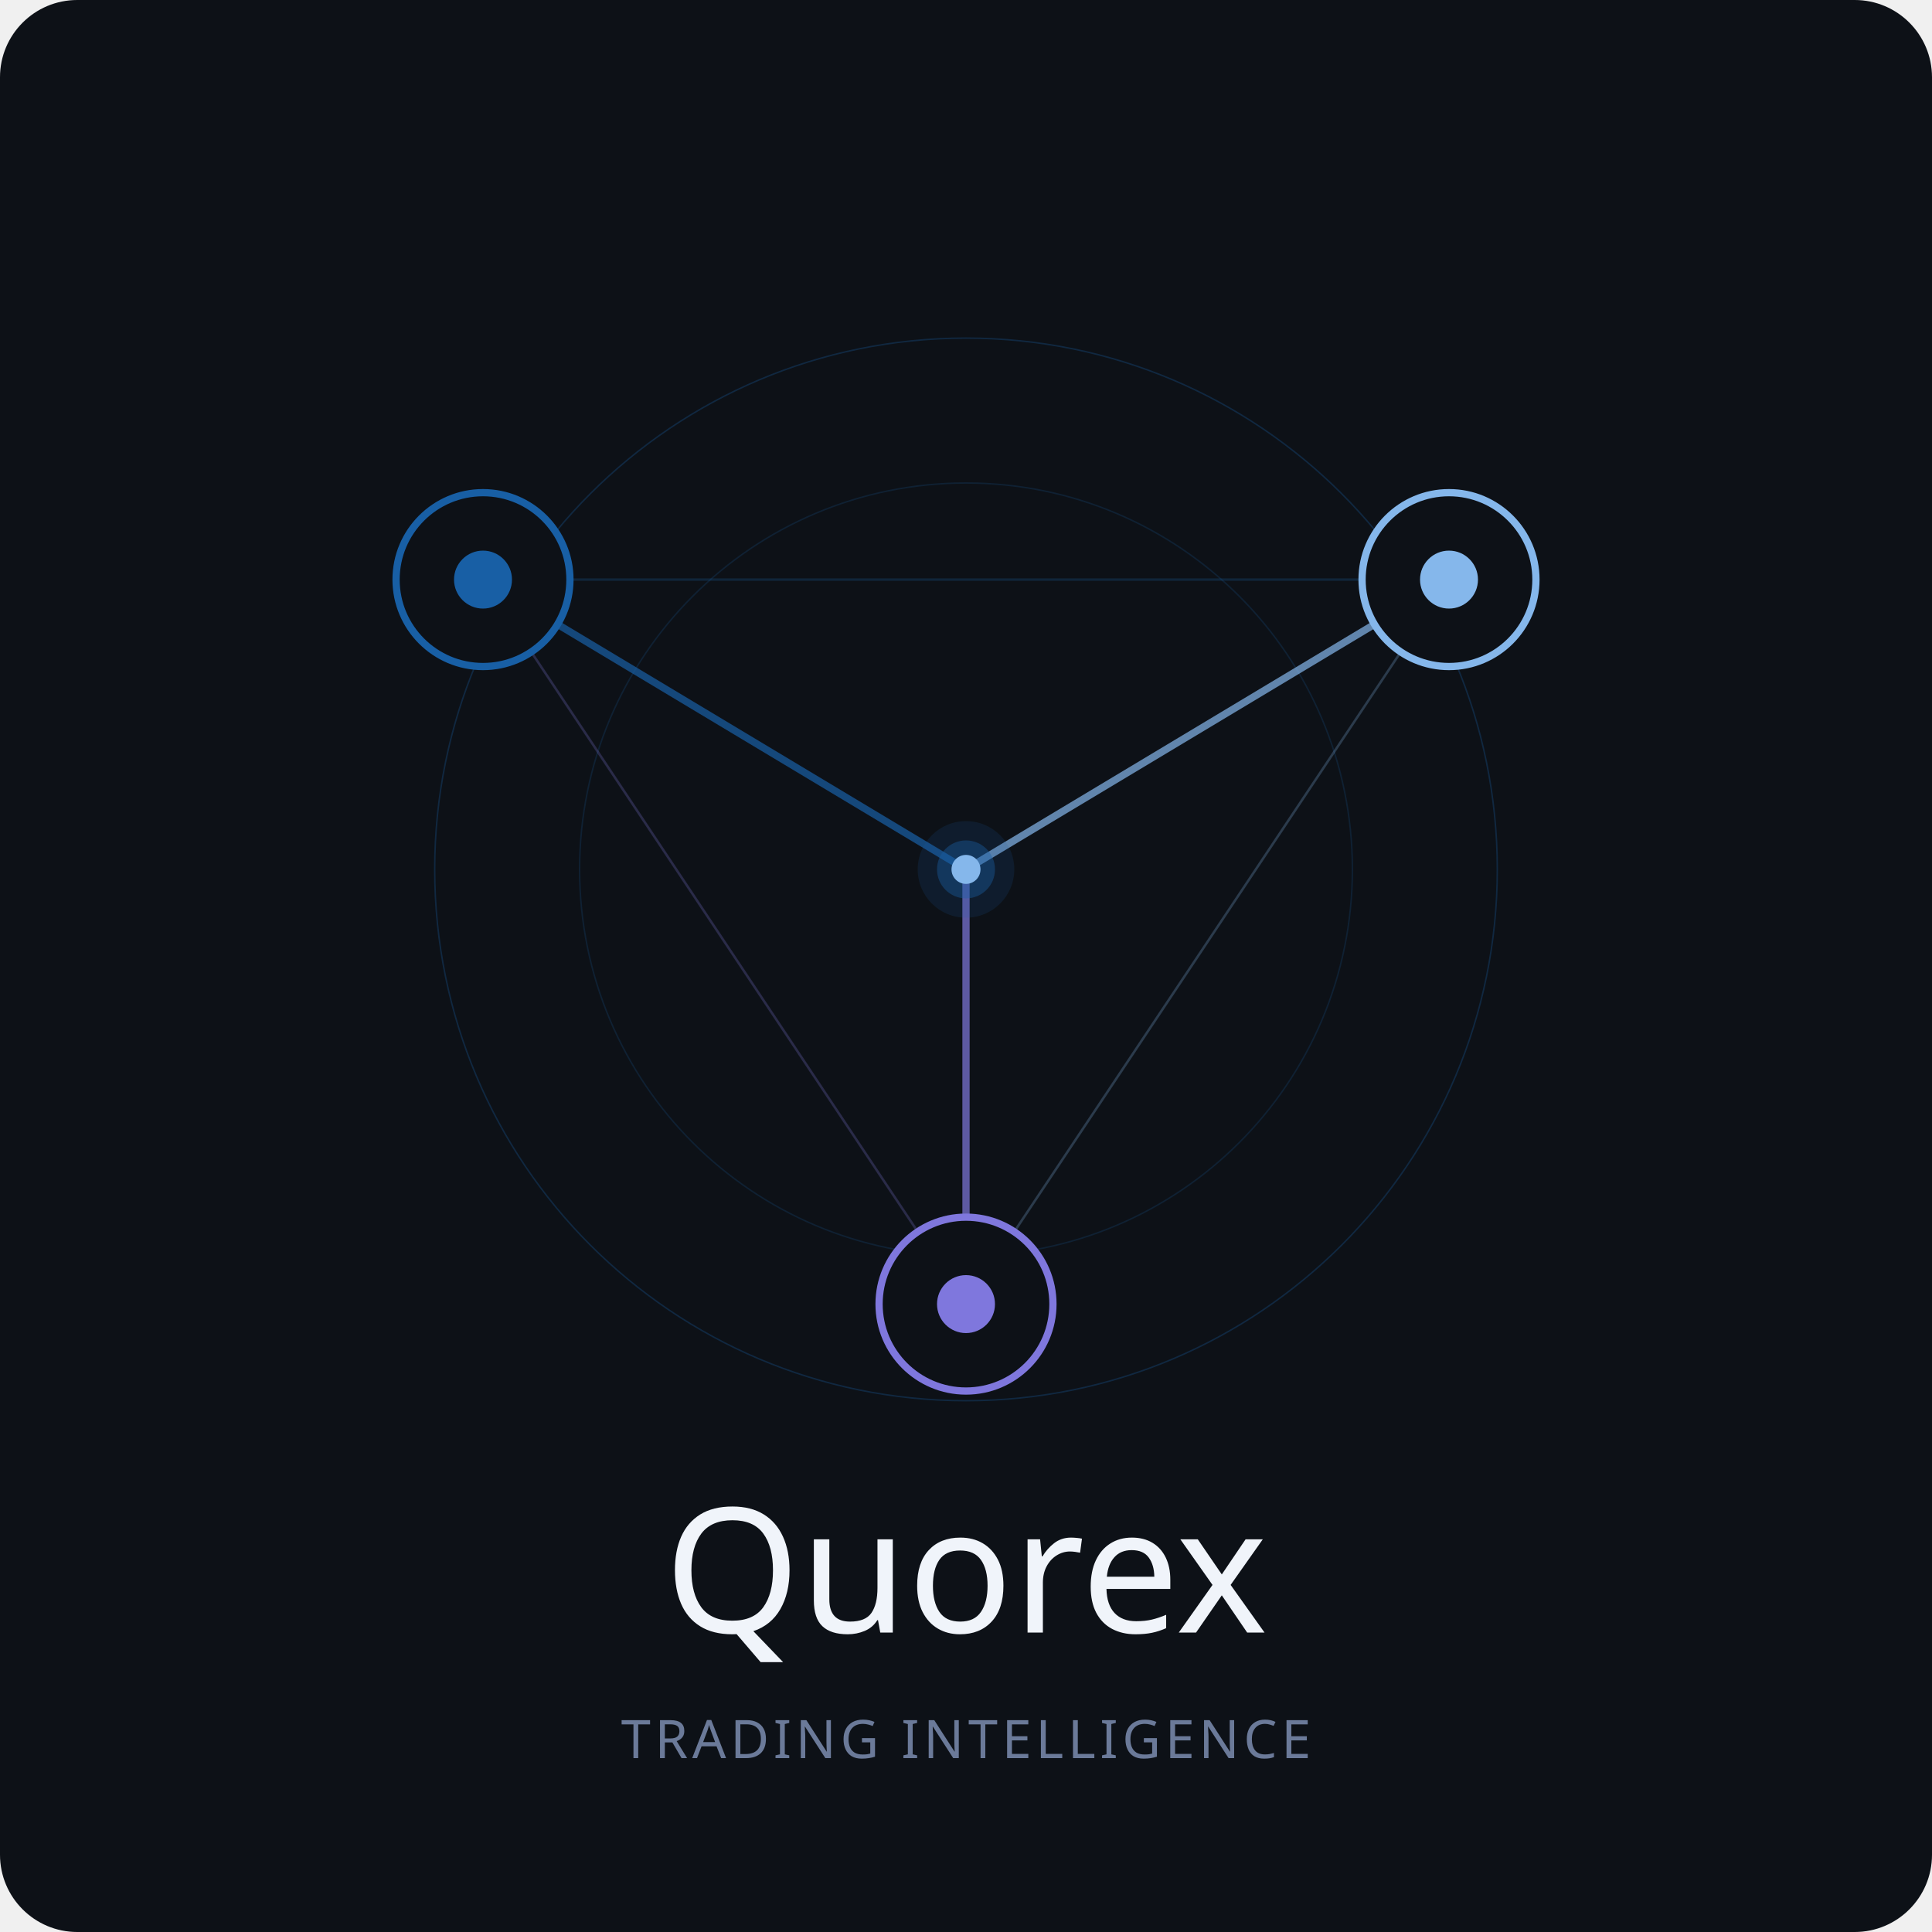
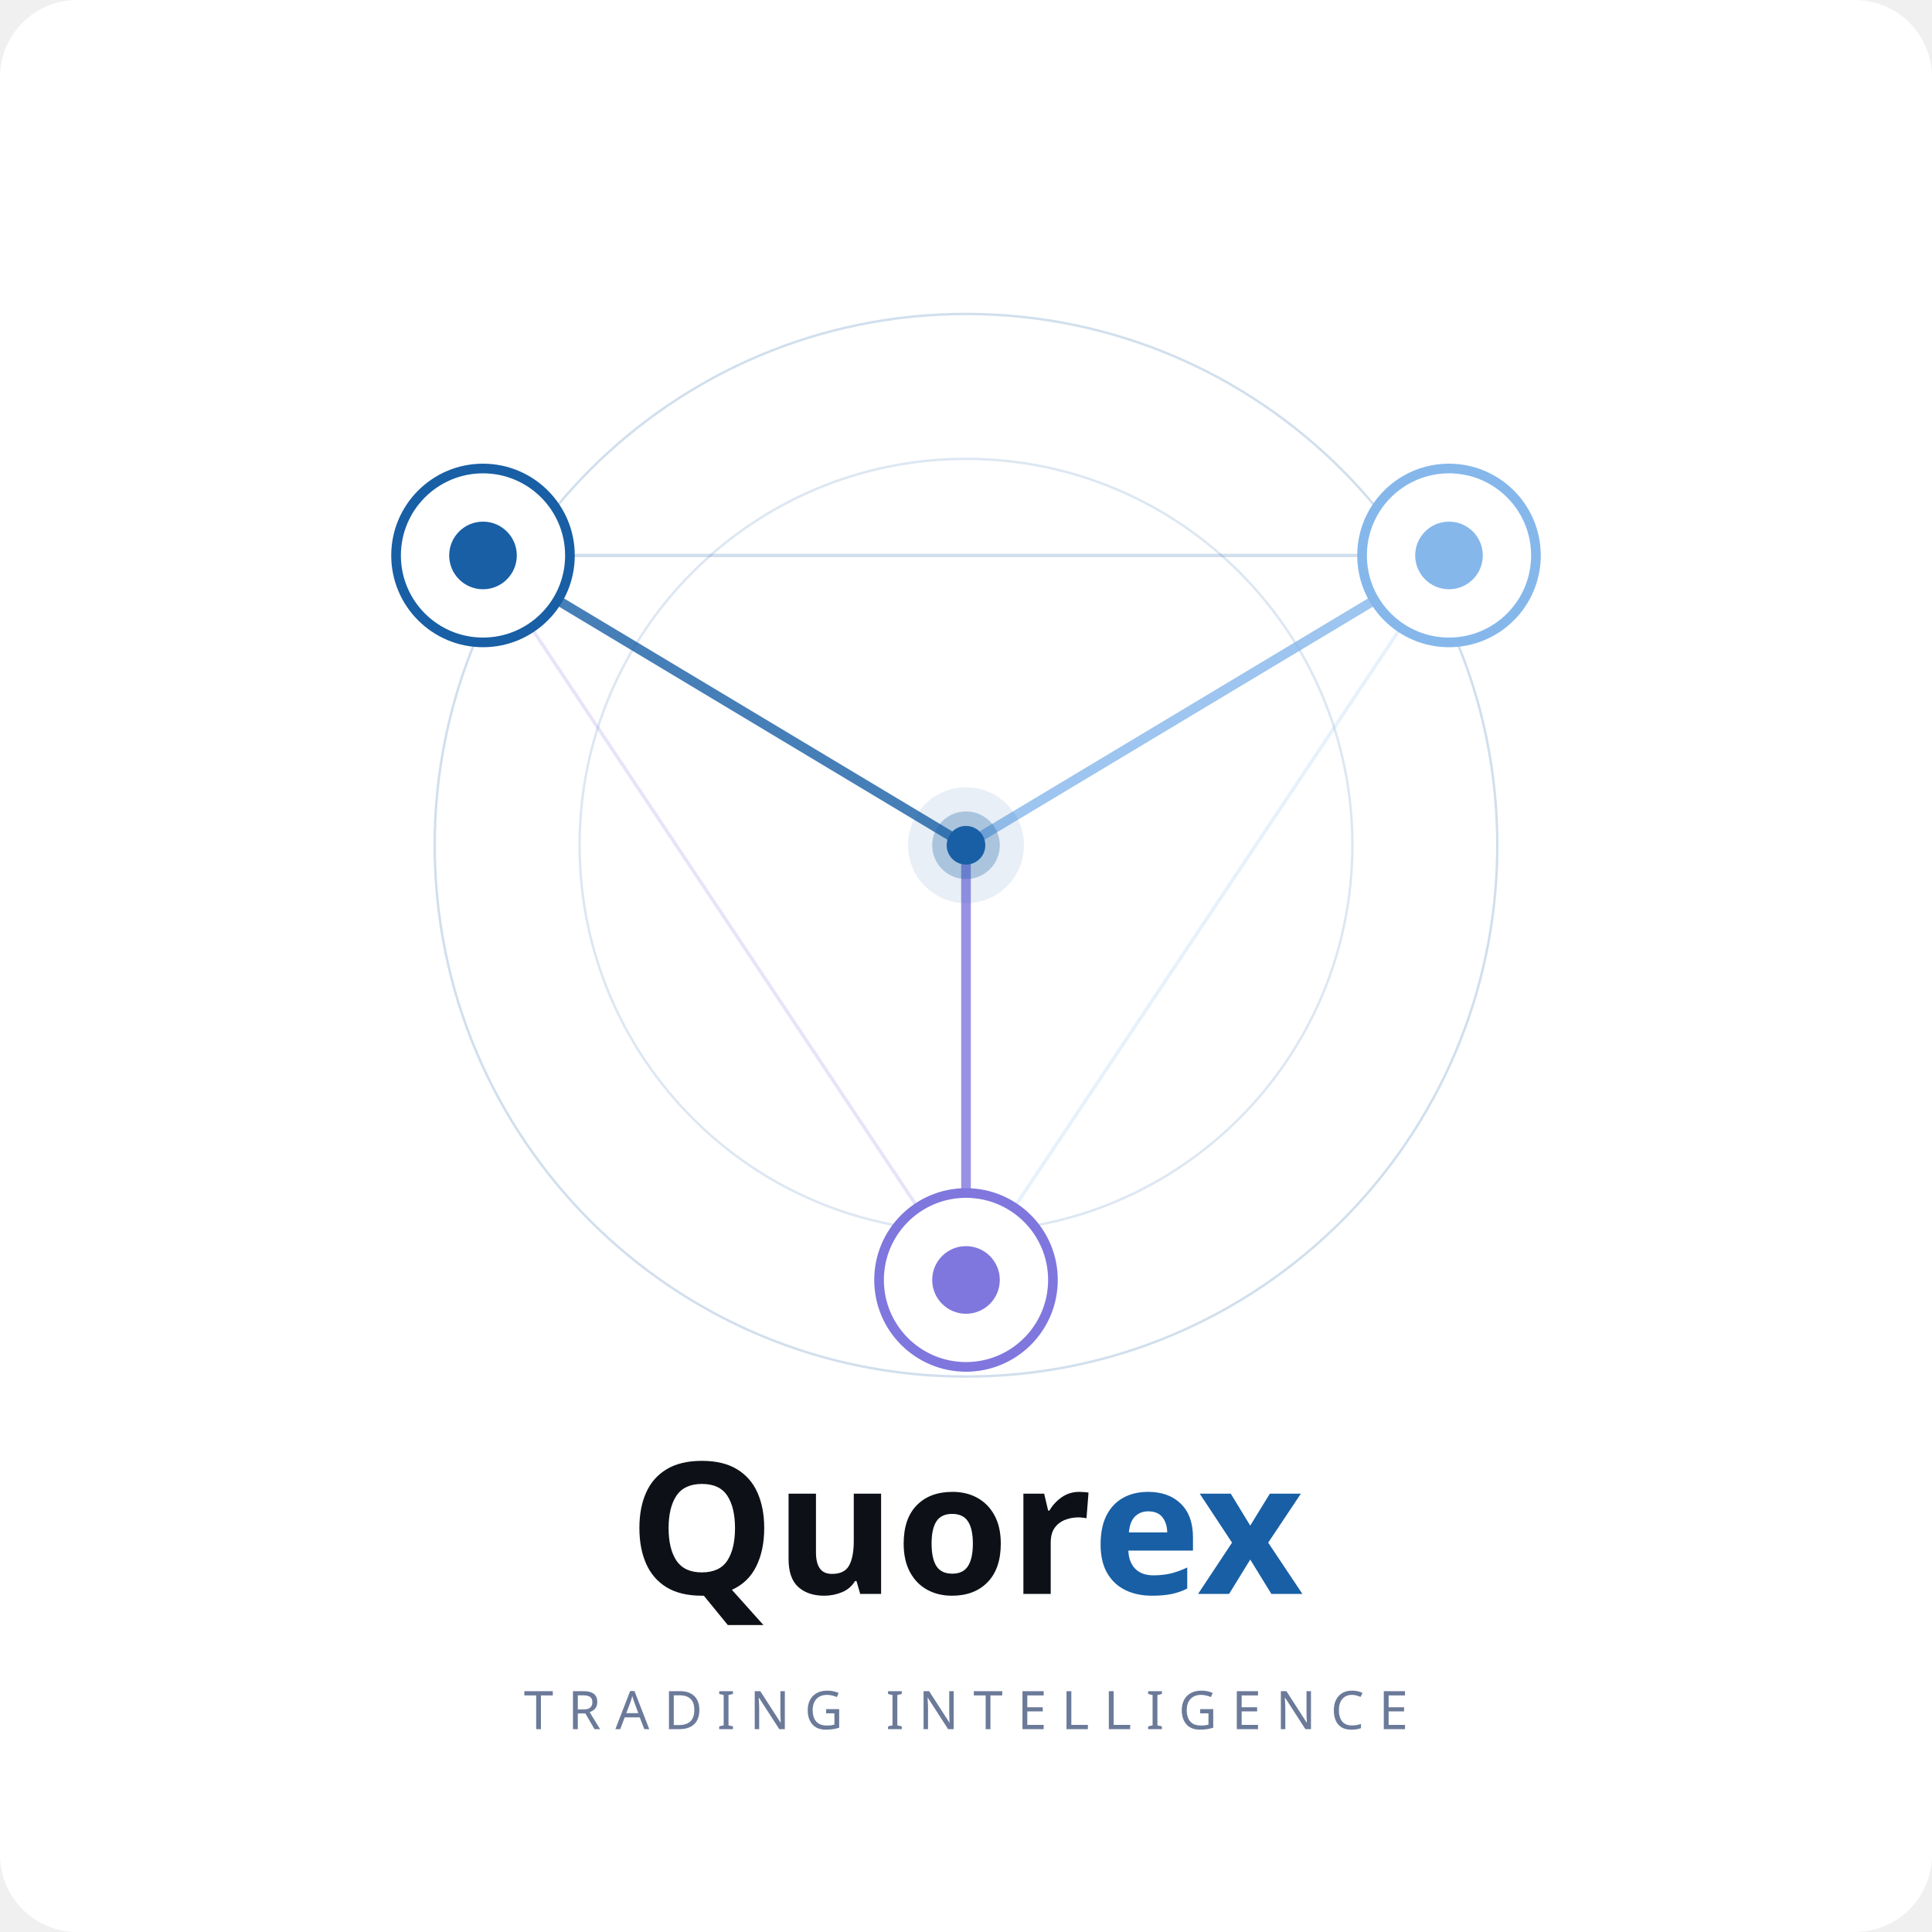
<svg xmlns="http://www.w3.org/2000/svg" width="400" height="400" viewBox="0 0 400 400">
-   <rect width="400" height="400" fill="#0D1117" rx="16" />
-   <circle cx="200" cy="180" r="110" fill="none" stroke="#185FA5" stroke-width="0.3" opacity="0.3" />
-   <circle cx="200" cy="180" r="80" fill="none" stroke="#185FA5" stroke-width="0.3" opacity="0.2" />
-   <line x1="100" y1="120" x2="200" y2="180" stroke="#185FA5" stroke-width="1.5" opacity="0.7" />
-   <line x1="300" y1="120" x2="200" y2="180" stroke="#85B7EB" stroke-width="1.5" opacity="0.7" />
-   <line x1="200" y1="270" x2="200" y2="180" stroke="#7F77DD" stroke-width="1.5" opacity="0.7" />
-   <line x1="100" y1="120" x2="300" y2="120" stroke="#185FA5" stroke-width="0.5" opacity="0.25" />
-   <line x1="100" y1="120" x2="200" y2="270" stroke="#7F77DD" stroke-width="0.5" opacity="0.25" />
-   <line x1="300" y1="120" x2="200" y2="270" stroke="#85B7EB" stroke-width="0.5" opacity="0.25" />
-   <circle cx="100" cy="120" r="18" fill="#0D1117" stroke="#185FA5" stroke-width="1.5" />
-   <circle cx="100" cy="120" r="6" fill="#185FA5" />
-   <circle cx="300" cy="120" r="18" fill="#0D1117" stroke="#85B7EB" stroke-width="1.5" />
-   <circle cx="300" cy="120" r="6" fill="#85B7EB" />
-   <circle cx="200" cy="270" r="18" fill="#0D1117" stroke="#7F77DD" stroke-width="1.5" />
-   <circle cx="200" cy="270" r="6" fill="#7F77DD" />
-   <circle cx="200" cy="180" r="10" fill="#185FA5" opacity="0.15" />
-   <circle cx="200" cy="180" r="6" fill="#185FA5" opacity="0.4" />
-   <circle cx="200" cy="180" r="3" fill="#85B7EB" />
-   <text x="200" y="338" text-anchor="middle" font-family="system-ui" font-weight="500" font-size="36" fill="#F0F4FA">Quorex</text>
-   <text x="200" y="364" text-anchor="middle" font-family="system-ui" font-weight="400" font-size="11" fill="#6B7A99" letter-spacing="0.08em">TRADING INTELLIGENCE</text>
+   <rect width="400" height="400" fill="white" rx="16" />
+   <circle cx="200" cy="175" r="110" fill="none" stroke="#185FA5" stroke-width="0.5" opacity="0.2" />
+   <circle cx="200" cy="175" r="80" fill="none" stroke="#185FA5" stroke-width="0.5" opacity="0.15" />
+   <line x1="100" y1="115" x2="200" y2="175" stroke="#185FA5" stroke-width="2" opacity="0.8" />
+   <line x1="300" y1="115" x2="200" y2="175" stroke="#85B7EB" stroke-width="2" opacity="0.8" />
+   <line x1="200" y1="265" x2="200" y2="175" stroke="#7F77DD" stroke-width="2" opacity="0.8" />
+   <line x1="100" y1="115" x2="300" y2="115" stroke="#185FA5" stroke-width="0.7" opacity="0.2" />
+   <line x1="100" y1="115" x2="200" y2="265" stroke="#7F77DD" stroke-width="0.7" opacity="0.2" />
+   <line x1="300" y1="115" x2="200" y2="265" stroke="#85B7EB" stroke-width="0.7" opacity="0.2" />
+   <circle cx="100" cy="115" r="18" fill="white" stroke="#185FA5" stroke-width="2" />
+   <circle cx="100" cy="115" r="7" fill="#185FA5" />
+   <circle cx="300" cy="115" r="18" fill="white" stroke="#85B7EB" stroke-width="2" />
+   <circle cx="300" cy="115" r="7" fill="#85B7EB" />
+   <circle cx="200" cy="265" r="18" fill="white" stroke="#7F77DD" stroke-width="2" />
+   <circle cx="200" cy="265" r="7" fill="#7F77DD" />
+   <circle cx="200" cy="175" r="12" fill="#185FA5" opacity="0.1" />
+   <circle cx="200" cy="175" r="7" fill="#185FA5" opacity="0.3" />
+   <circle cx="200" cy="175" r="4" fill="#185FA5" />
+   <text x="200" y="330" text-anchor="middle" font-family="system-ui, sans-serif" font-weight="600" font-size="38" fill="#0D1117">Quor<tspan fill="#185FA5">ex</tspan>
+   </text>
+   <text x="200" y="358" text-anchor="middle" font-family="system-ui, sans-serif" font-weight="400" font-size="11" fill="#6B7A99" letter-spacing="3">TRADING INTELLIGENCE</text>
</svg>
